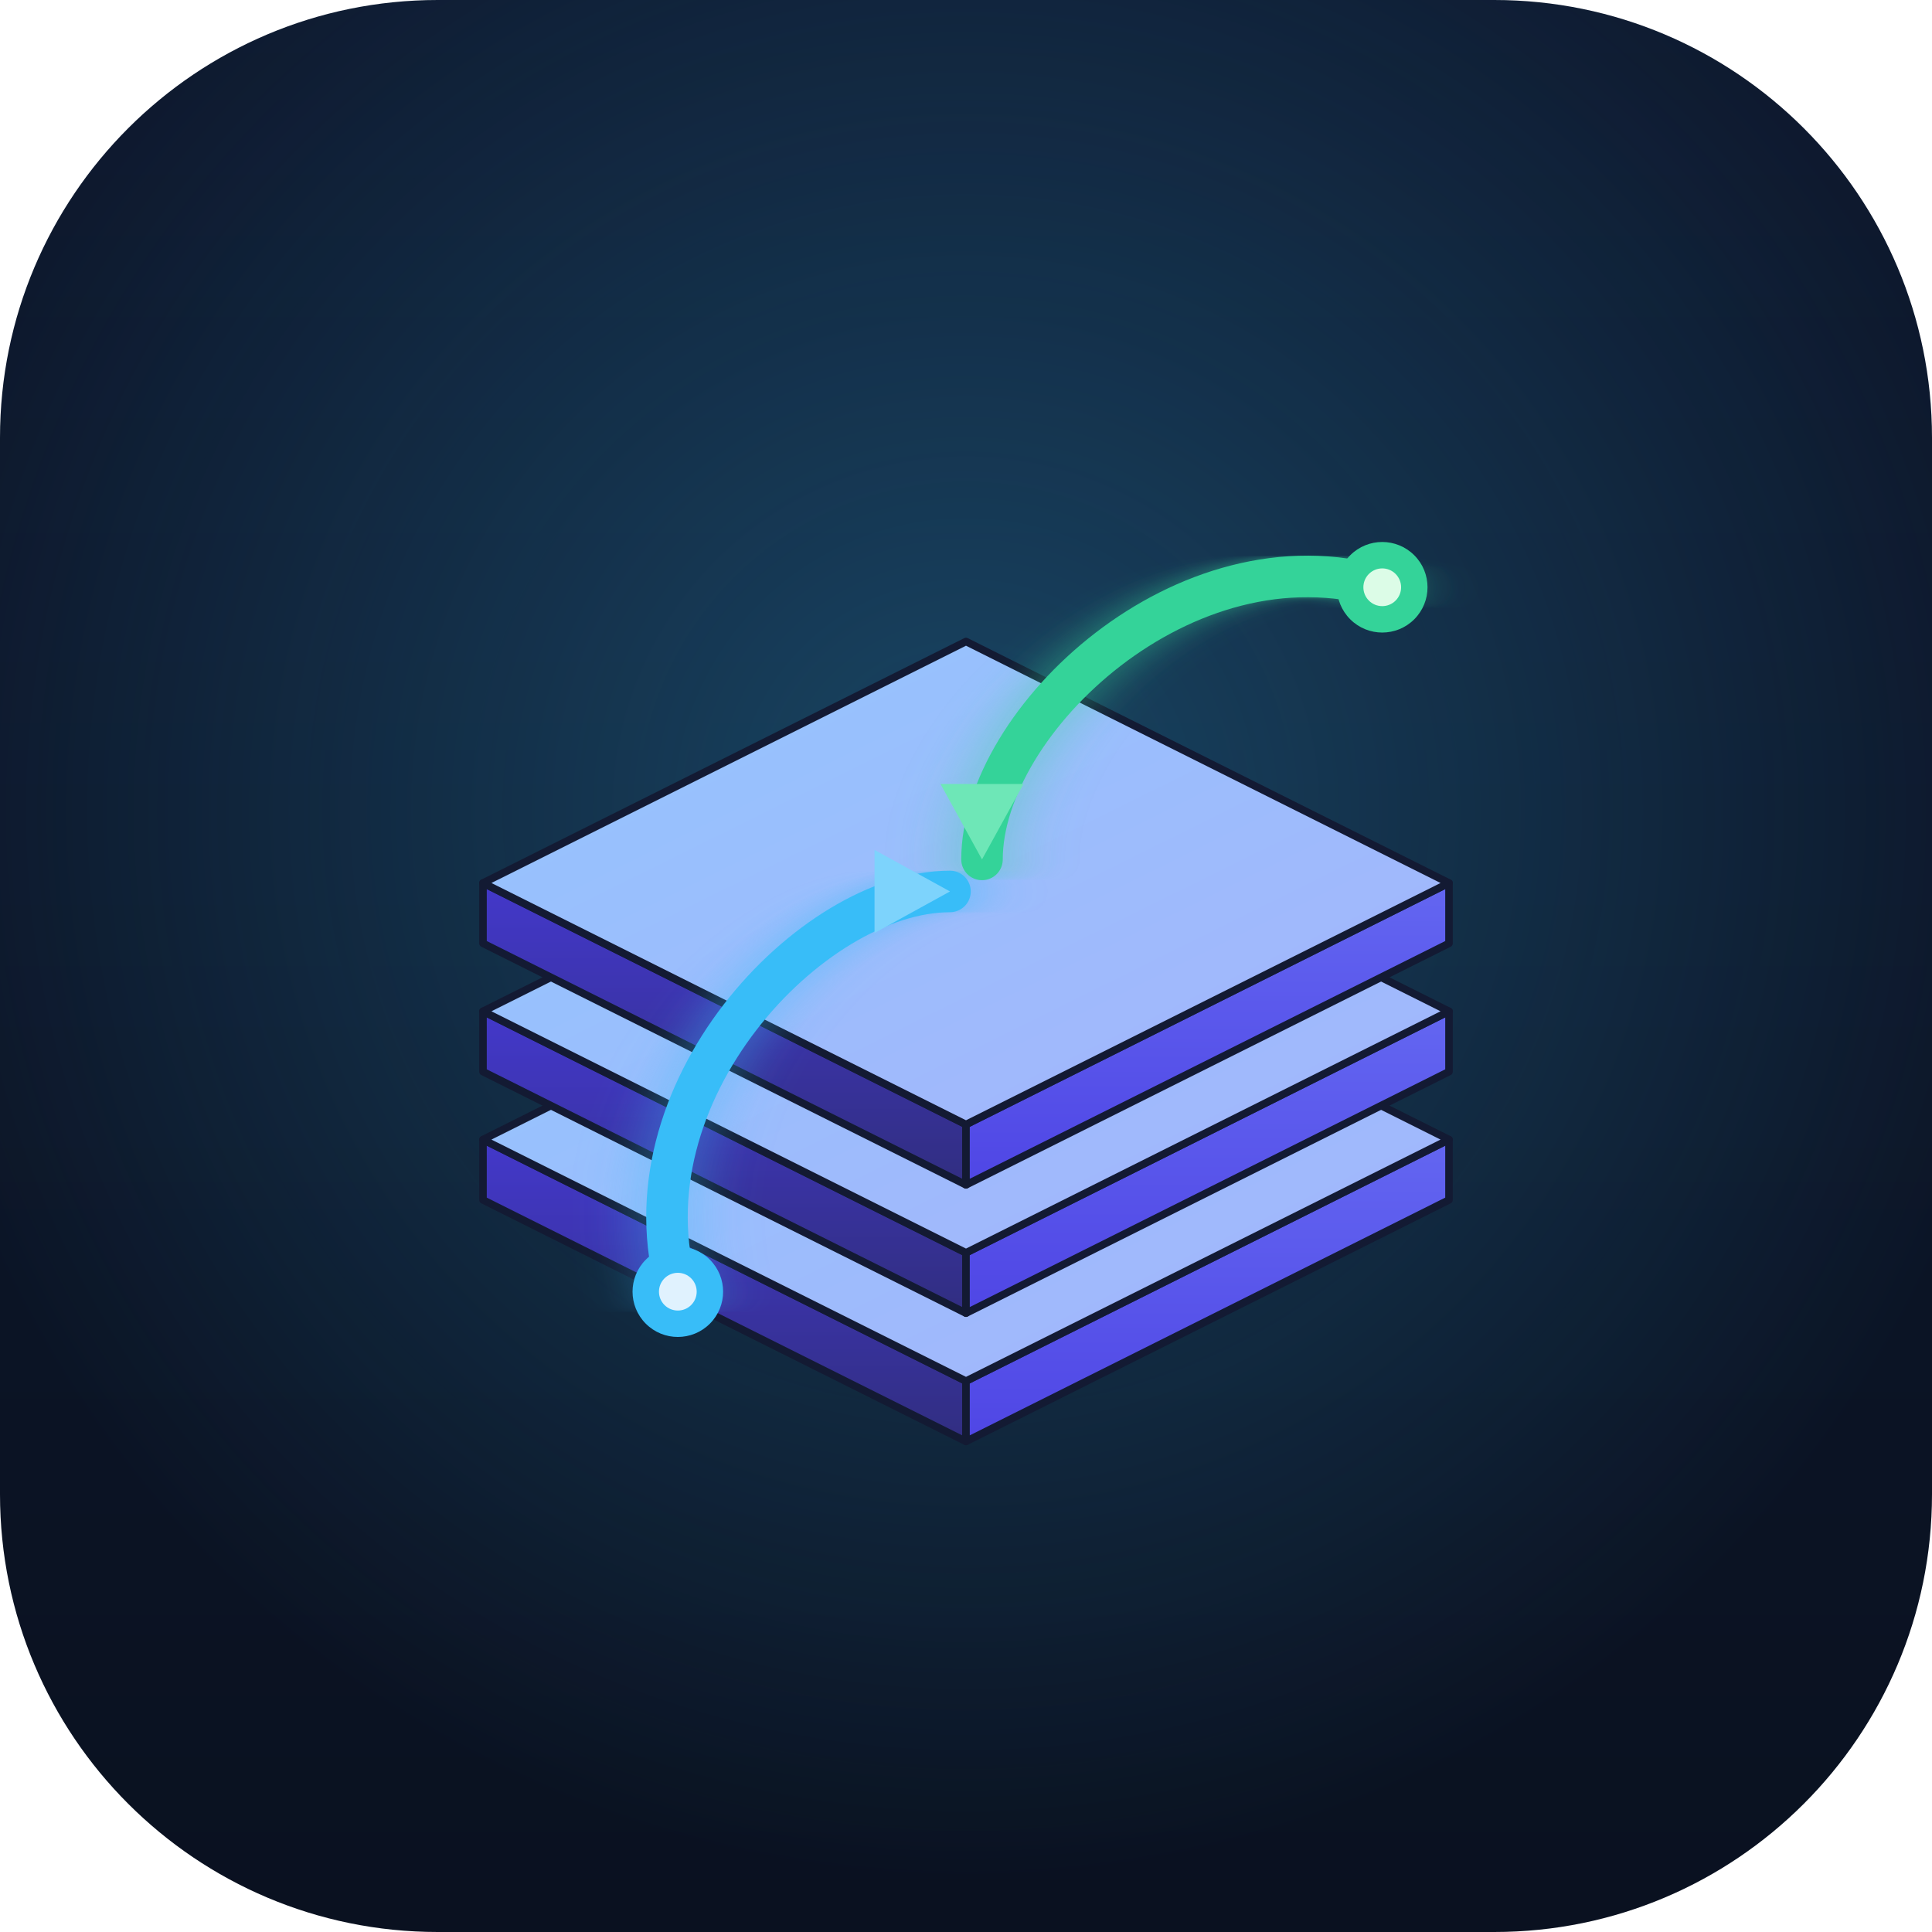
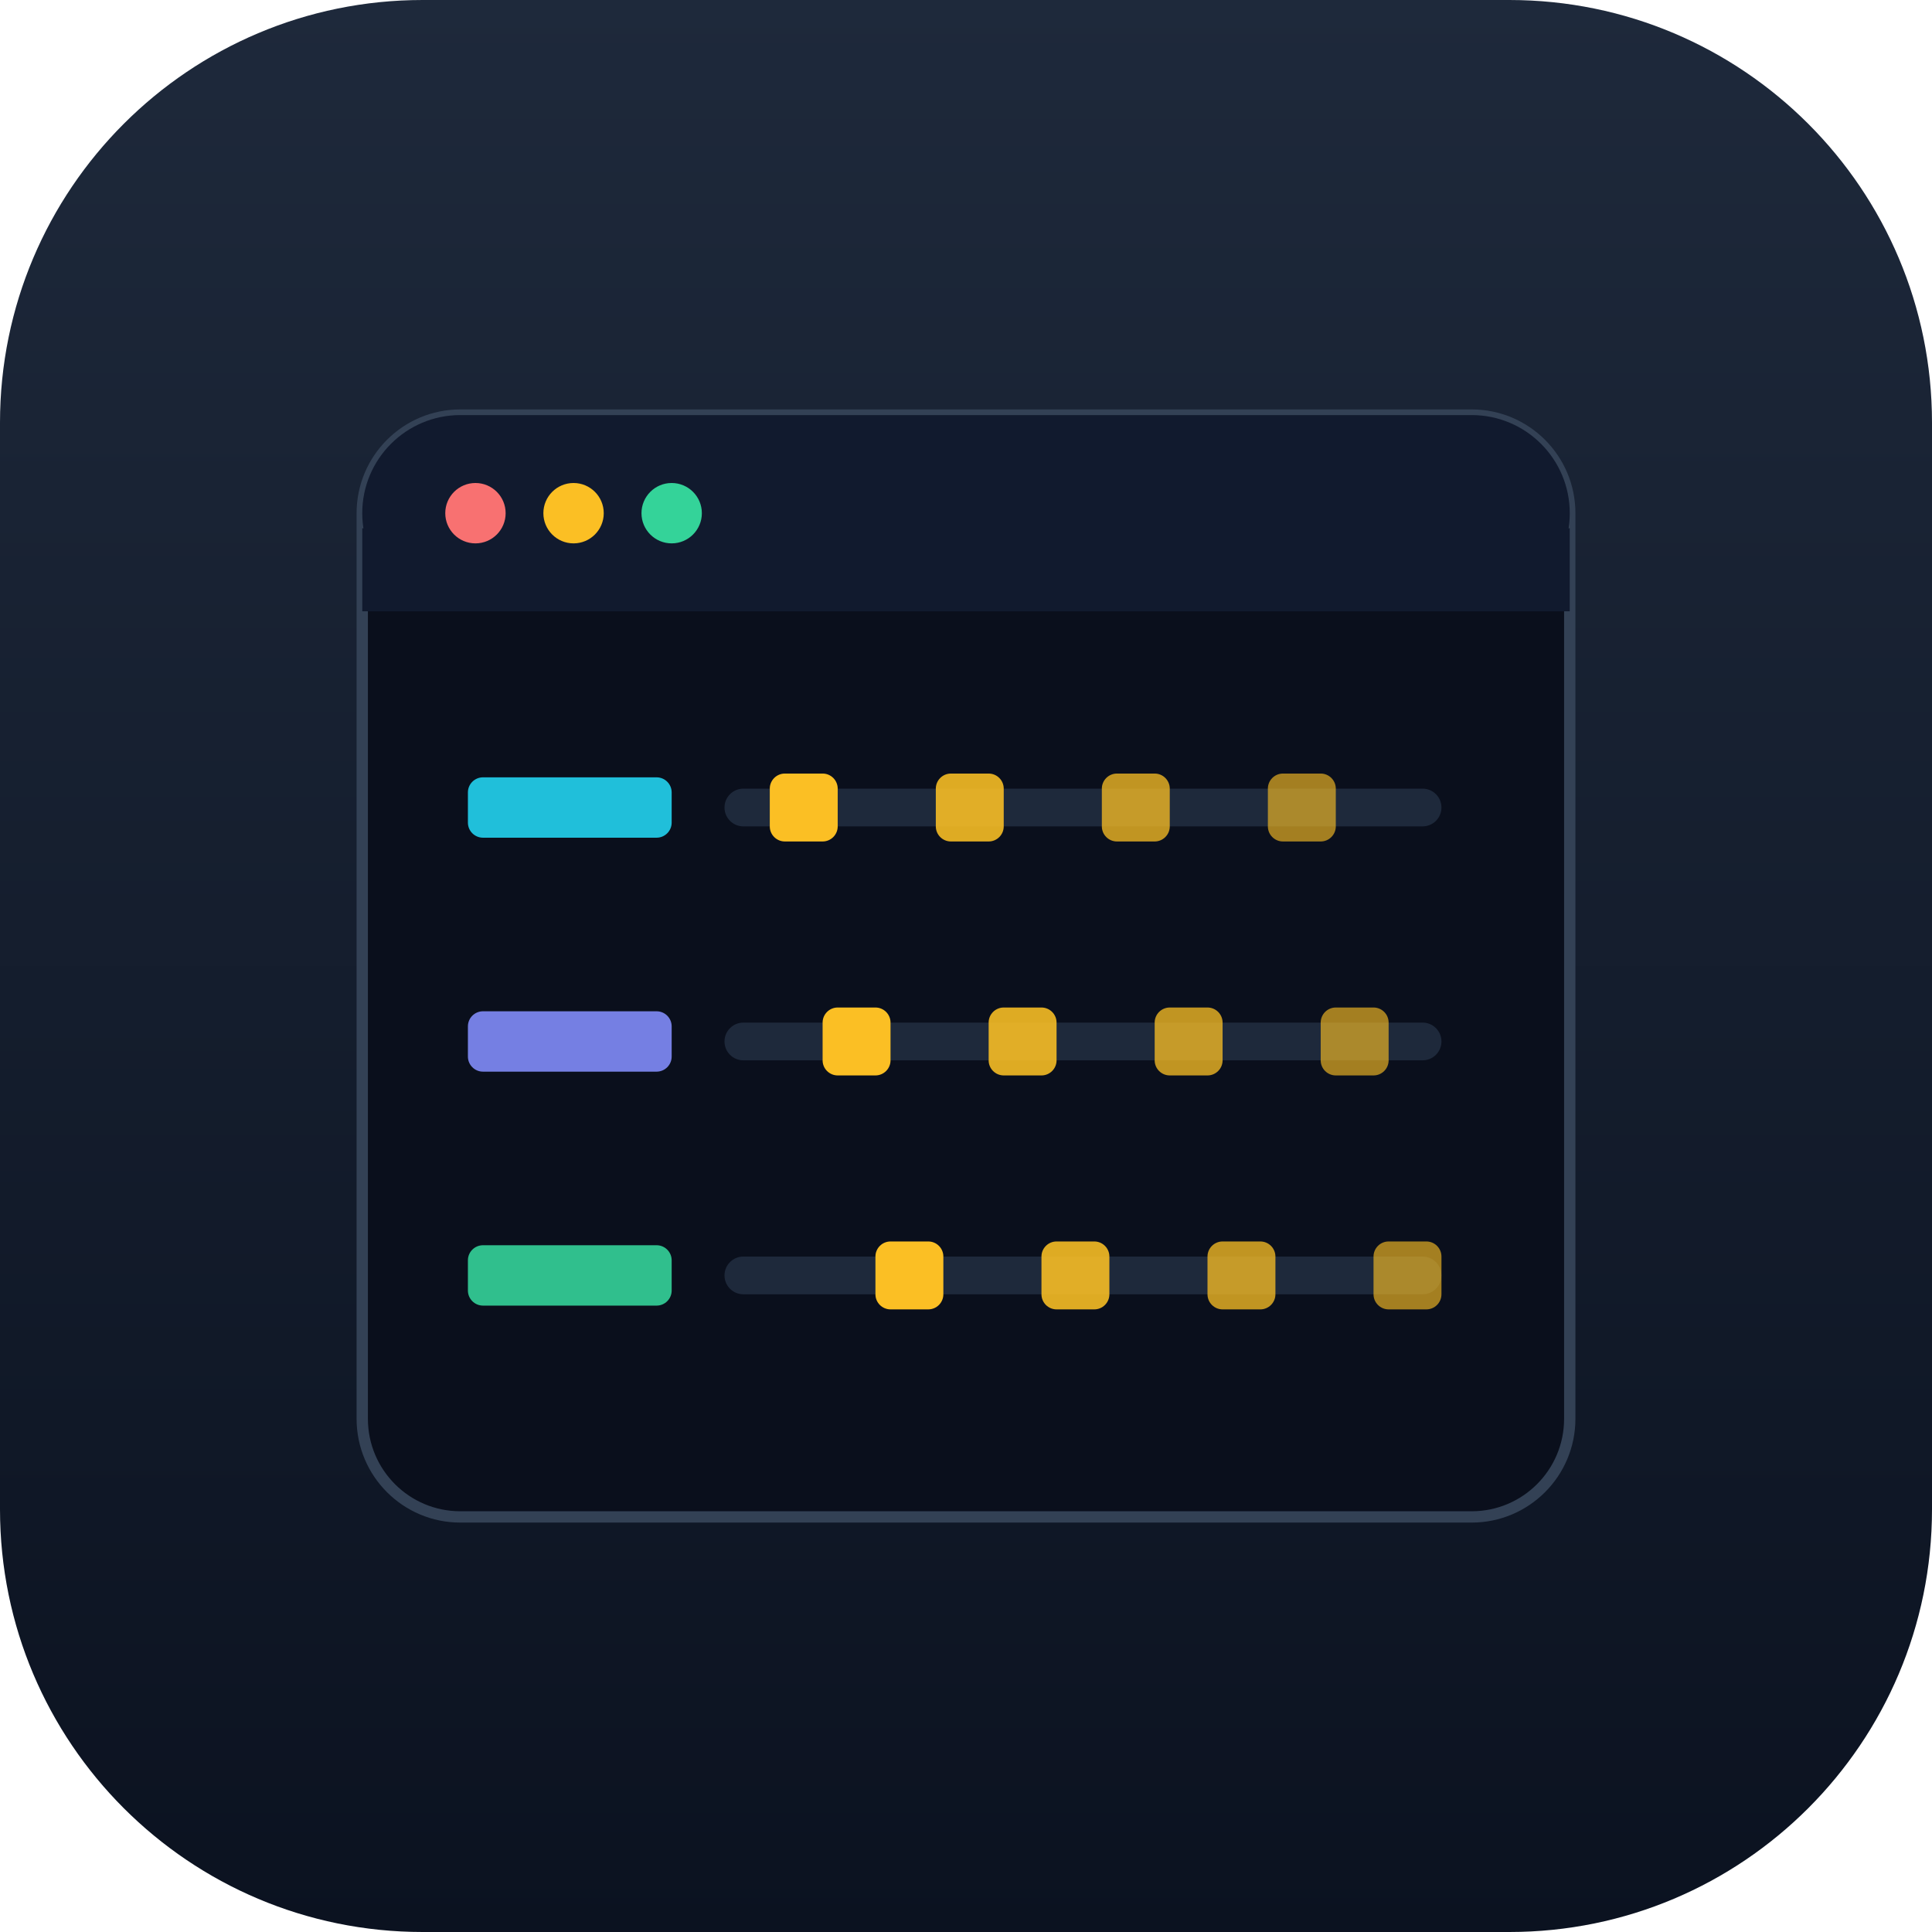
<svg xmlns="http://www.w3.org/2000/svg" width="512" height="512" viewBox="0 0 512 512" role="img" aria-label="TrafficDeck">
  <defs>
-     <linearGradient id="bg" x1="0" y1="0" x2="0" y2="1">
-       <stop offset="0" stop-color="#0e1a30" />
-       <stop offset="1" stop-color="#0a1120" />
+     <linearGradient id="D_bg" x1="0" y1="0" x2="0" y2="1">
+       <stop offset="0" stop-color="#1E293B" />
+       <stop offset="1" stop-color="#0B1220" />
    </linearGradient>
-     <radialGradient id="glow" cx="0.5" cy="0.42" r="0.55">
-       <stop offset="0" stop-color="#38bdf8" stop-opacity="0.28" />
-       <stop offset="1" stop-color="#38bdf8" stop-opacity="0" />
-     </radialGradient>
-     <linearGradient id="topFace" x1="0" y1="0" x2="1" y2="1">
-       <stop offset="0" stop-color="#93c5fd" />
-       <stop offset="1" stop-color="#a5b4fc" />
-     </linearGradient>
-     <linearGradient id="leftFace" x1="0" y1="0" x2="0" y2="1">
-       <stop offset="0" stop-color="#4338ca" />
-       <stop offset="1" stop-color="#312e81" />
-     </linearGradient>
-     <linearGradient id="rightFace" x1="0" y1="0" x2="0" y2="1">
-       <stop offset="0" stop-color="#6366f1" />
-       <stop offset="1" stop-color="#4f46e5" />
-     </linearGradient>
-     <filter id="soft" x="-60%" y="-60%" width="220%" height="220%">
-       <feGaussianBlur stdDeviation="6" />
-     </filter>
  </defs>
-   <rect x="0" y="0" width="512" height="512" rx="116" fill="url(#bg)" />
-   <rect x="0" y="0" width="512" height="512" rx="116" fill="url(#glow)" />
-   <g stroke="#131a33" stroke-width="2" stroke-linejoin="round">
-     <polygon points="128,302 256,366 256,382 128,318" fill="url(#leftFace)" />
-     <polygon points="256,366 384,302 384,318 256,382" fill="url(#rightFace)" />
-     <polygon points="256,238 384,302 256,366 128,302" fill="url(#topFace)" />
-     <polygon points="128,268 256,332 256,348 128,284" fill="url(#leftFace)" />
-     <polygon points="256,332 384,268 384,284 256,348" fill="url(#rightFace)" />
-     <polygon points="256,204 384,268 256,332 128,268" fill="url(#topFace)" />
-     <polygon points="128,234 256,298 256,314 128,250" fill="url(#leftFace)" />
-     <polygon points="256,298 384,234 384,250 256,314" fill="url(#rightFace)" />
-     <polygon points="256,170 384,234 256,298 128,234" fill="url(#topFace)" />
-   </g>
-   <g transform="rotate(-45 256 232)">
-     <g filter="url(#soft)" opacity="0.55" fill="none" stroke-linecap="round" stroke-width="11">
-       <path d="M124,256 C 150,208 224,206 250,232" stroke="#38bdf8" />
-       <path d="M388,256 C 362,208 288,206 262,232" stroke="#34d399" />
-     </g>
-     <path d="M124,256 C 150,208 224,206 250,232" fill="none" stroke="#38bdf8" stroke-width="11" stroke-linecap="round" />
-     <polygon points="250,232 228.08,225.64 243.64,210.08" fill="#7dd3fc" />
-     <circle cx="124" cy="256" r="12" fill="#38bdf8" />
-     <circle cx="124" cy="256" r="5" fill="#e0f2fe" />
-     <path d="M388,256 C 362,208 288,206 262,232" fill="none" stroke="#34d399" stroke-width="11" stroke-linecap="round" />
-     <polygon points="262,232 268.36,210.08 283.92,225.64" fill="#6ee7b7" />
-     <circle cx="388" cy="256" r="12" fill="#34d399" />
-     <circle cx="388" cy="256" r="5" fill="#dcfce7" />
-   </g>
+   <rect x="0" y="0" width="512" height="512" rx="112" fill="url(#D_bg)" />
+   <rect x="96" y="110" width="320" height="292" rx="26" fill="#0A0F1C" stroke="#334155" stroke-width="3" />
+   <rect x="96" y="110" width="320" height="52" rx="26" fill="#111A2E" />
+   <rect x="96" y="140" width="320" height="22" rx="0" fill="#111A2E" />
+   <circle cx="126" cy="136" r="8" fill="#F87171" />
+   <circle cx="152" cy="136" r="8" fill="#FBBF24" />
+   <circle cx="178" cy="136" r="8" fill="#34D399" />
+   <rect x="124" y="206" width="54" height="16" rx="4" fill="#22D3EE" opacity="0.9" />
+   <rect x="192" y="209" width="190" height="10" rx="5" fill="#1E293B" />
+   <rect x="204" y="205" width="18" height="18" rx="4" fill="#FBBF24" opacity="1.0" />
+   <rect x="248" y="205" width="18" height="18" rx="4" fill="#FBBF24" opacity="0.88" />
+   <rect x="292" y="205" width="18" height="18" rx="4" fill="#FBBF24" opacity="0.76" />
+   <rect x="336" y="205" width="18" height="18" rx="4" fill="#FBBF24" opacity="0.64" />
+   <rect x="124" y="268" width="54" height="16" rx="4" fill="#818CF8" opacity="0.9" />
+   <rect x="192" y="271" width="190" height="10" rx="5" fill="#1E293B" />
+   <rect x="218" y="267" width="18" height="18" rx="4" fill="#FBBF24" opacity="1.0" />
+   <rect x="262" y="267" width="18" height="18" rx="4" fill="#FBBF24" opacity="0.88" />
+   <rect x="306" y="267" width="18" height="18" rx="4" fill="#FBBF24" opacity="0.76" />
+   <rect x="350" y="267" width="18" height="18" rx="4" fill="#FBBF24" opacity="0.64" />
+   <rect x="124" y="330" width="54" height="16" rx="4" fill="#34D399" opacity="0.9" />
+   <rect x="192" y="333" width="190" height="10" rx="5" fill="#1E293B" />
+   <rect x="232" y="329" width="18" height="18" rx="4" fill="#FBBF24" opacity="1.0" />
+   <rect x="276" y="329" width="18" height="18" rx="4" fill="#FBBF24" opacity="0.88" />
+   <rect x="320" y="329" width="18" height="18" rx="4" fill="#FBBF24" opacity="0.76" />
+   <rect x="364" y="329" width="18" height="18" rx="4" fill="#FBBF24" opacity="0.64" />
</svg>
